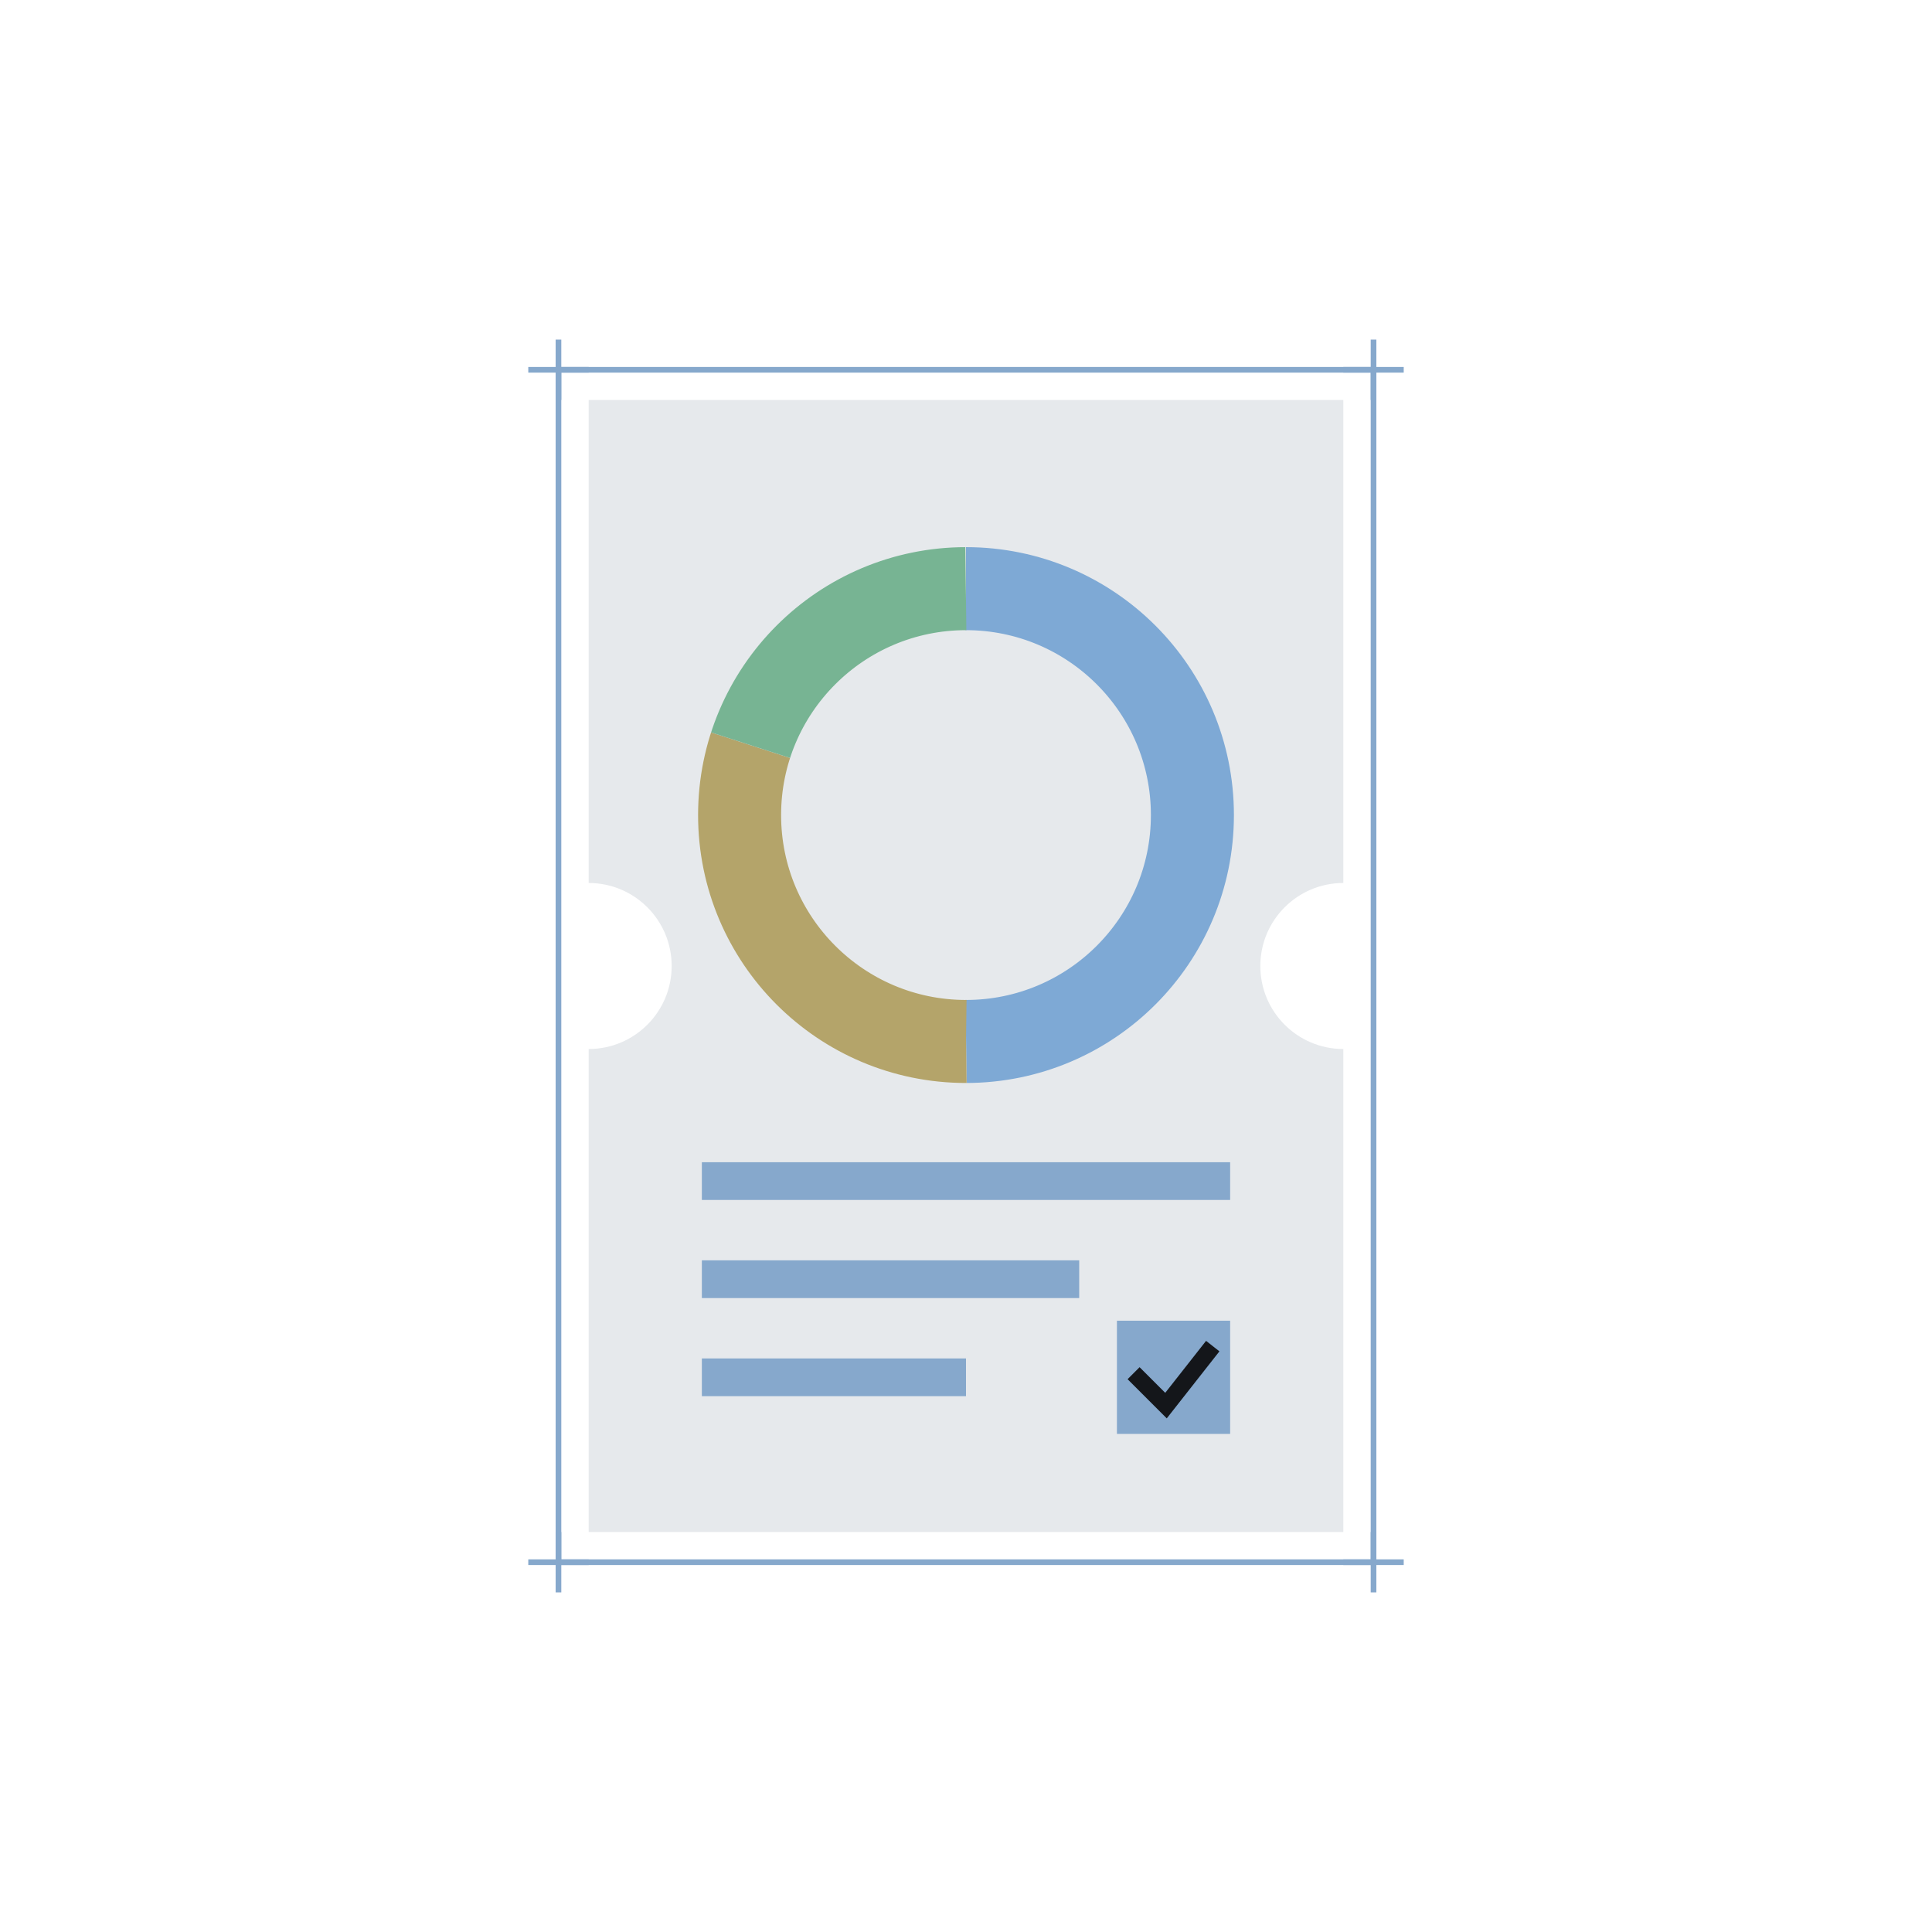
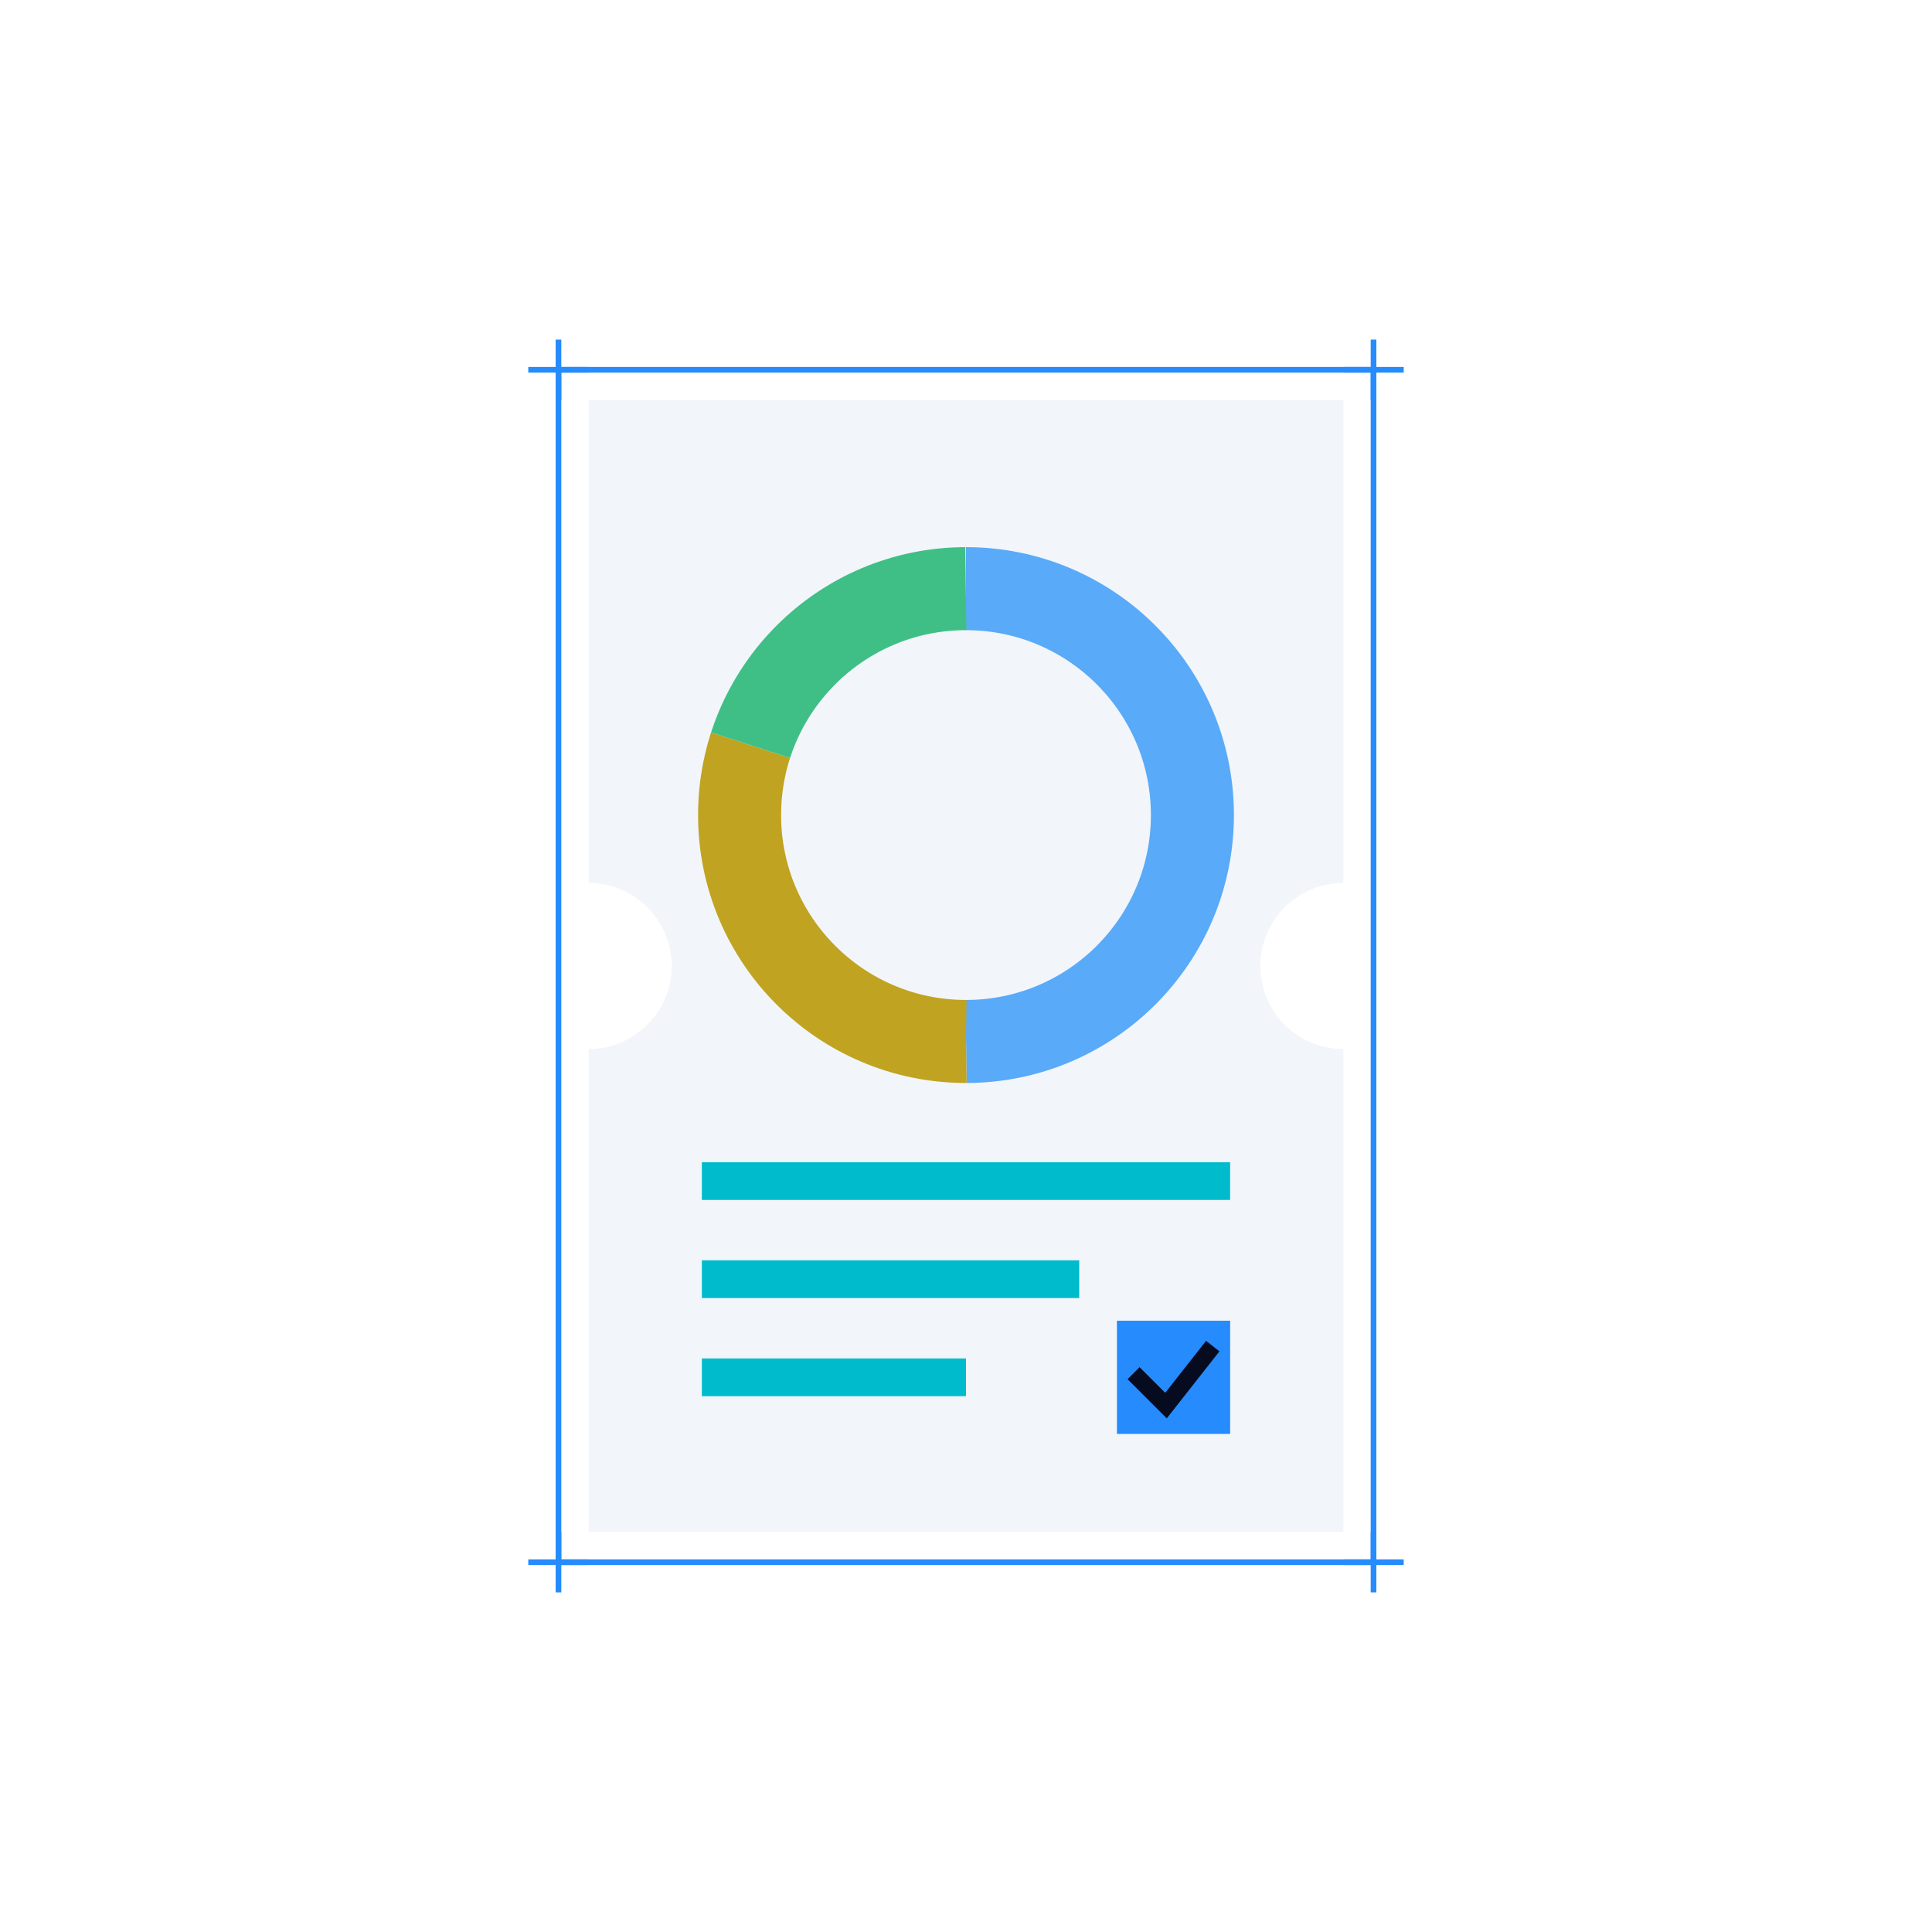
<svg xmlns="http://www.w3.org/2000/svg" viewBox="0 0 1024 1024" width="1024" height="1024">
  <g id="ticket">
-     <rect x="296" y="196" width="432" height="632" fill="none" stroke="#86a8cc" stroke-width="3" />
-     <path d="M280 196 H312 M296 180 V212" stroke="#86a8cc" stroke-width="3" />
-     <path d="M712 196 H744 M728 180 V212" stroke="#86a8cc" stroke-width="3" />
-     <path d="M280 828 H312 M296 812 V844" stroke="#86a8cc" stroke-width="3" />
-     <path d="M712 828 H744 M728 812 V844" stroke="#86a8cc" stroke-width="3" />
-     <path d="M312 212 H712 V468 A44 44 0 0 0 712 556 V812 H312 V556 A44 44 0 0 0 312 468 Z" fill="#e6e9ec" />
-     <circle cx="512" cy="432" r="120" fill="none" stroke="#7ea9d5" stroke-width="44" stroke-dasharray="376.99 753.98" stroke-dashoffset="0.00" transform="rotate(-90 512 432)" />
-     <circle cx="512" cy="432" r="120" fill="none" stroke="#b4a46a" stroke-width="44" stroke-dasharray="226.19 753.98" stroke-dashoffset="-376.99" transform="rotate(-90 512 432)" />
-     <circle cx="512" cy="432" r="120" fill="none" stroke="#77b493" stroke-width="44" stroke-dasharray="150.80 753.98" stroke-dashoffset="-603.19" transform="rotate(-90 512 432)" />
-     <rect x="372" y="616" width="280" height="20" fill="#86a8cc" />
-     <rect x="372" y="668" width="200" height="20" fill="#86a8cc" />
-     <rect x="372" y="720" width="140" height="20" fill="#86a8cc" />
-     <rect x="592" y="700" width="60" height="60" fill="#86a8cc" />
-     <path d="M604 731 L618 745 L640 717" fill="none" stroke="#14161a" stroke-width="9" stroke-linecap="square" />
+     <rect x="296" y="196" width="432" height="632" fill="none" stroke="#268bfc" stroke-width="3" />
+     <path d="M280 196 H312 M296 180 V212" stroke="#268bfc" stroke-width="3" />
+     <path d="M712 196 H744 M728 180 V212" stroke="#268bfc" stroke-width="3" />
+     <path d="M280 828 H312 M296 812 V844" stroke="#268bfc" stroke-width="3" />
+     <path d="M712 828 H744 M728 812 V844" stroke="#268bfc" stroke-width="3" />
+     <path d="M312 212 H712 V468 A44 44 0 0 0 712 556 V812 H312 V556 A44 44 0 0 0 312 468 Z" fill="#F2F5FA" />
+     <circle cx="512" cy="432" r="120" fill="none" stroke="#59aaf8" stroke-width="44" stroke-dasharray="376.99 753.98" stroke-dashoffset="0.00" transform="rotate(-90 512 432)" />
+     <circle cx="512" cy="432" r="120" fill="none" stroke="#c0a320" stroke-width="44" stroke-dasharray="226.19 753.98" stroke-dashoffset="-376.99" transform="rotate(-90 512 432)" />
+     <circle cx="512" cy="432" r="120" fill="none" stroke="#3fbf86" stroke-width="44" stroke-dasharray="150.80 753.98" stroke-dashoffset="-603.19" transform="rotate(-90 512 432)" />
+     <rect x="372" y="616" width="280" height="20" fill="#00bbcb" />
+     <rect x="372" y="668" width="200" height="20" fill="#00bbcb" />
+     <rect x="372" y="720" width="140" height="20" fill="#00bbcb" />
+     <rect x="592" y="700" width="60" height="60" fill="#268bfc" />
+     <path d="M604 731 L618 745 L640 717" fill="none" stroke="#070B1F" stroke-width="9" stroke-linecap="square" />
  </g>
</svg>
